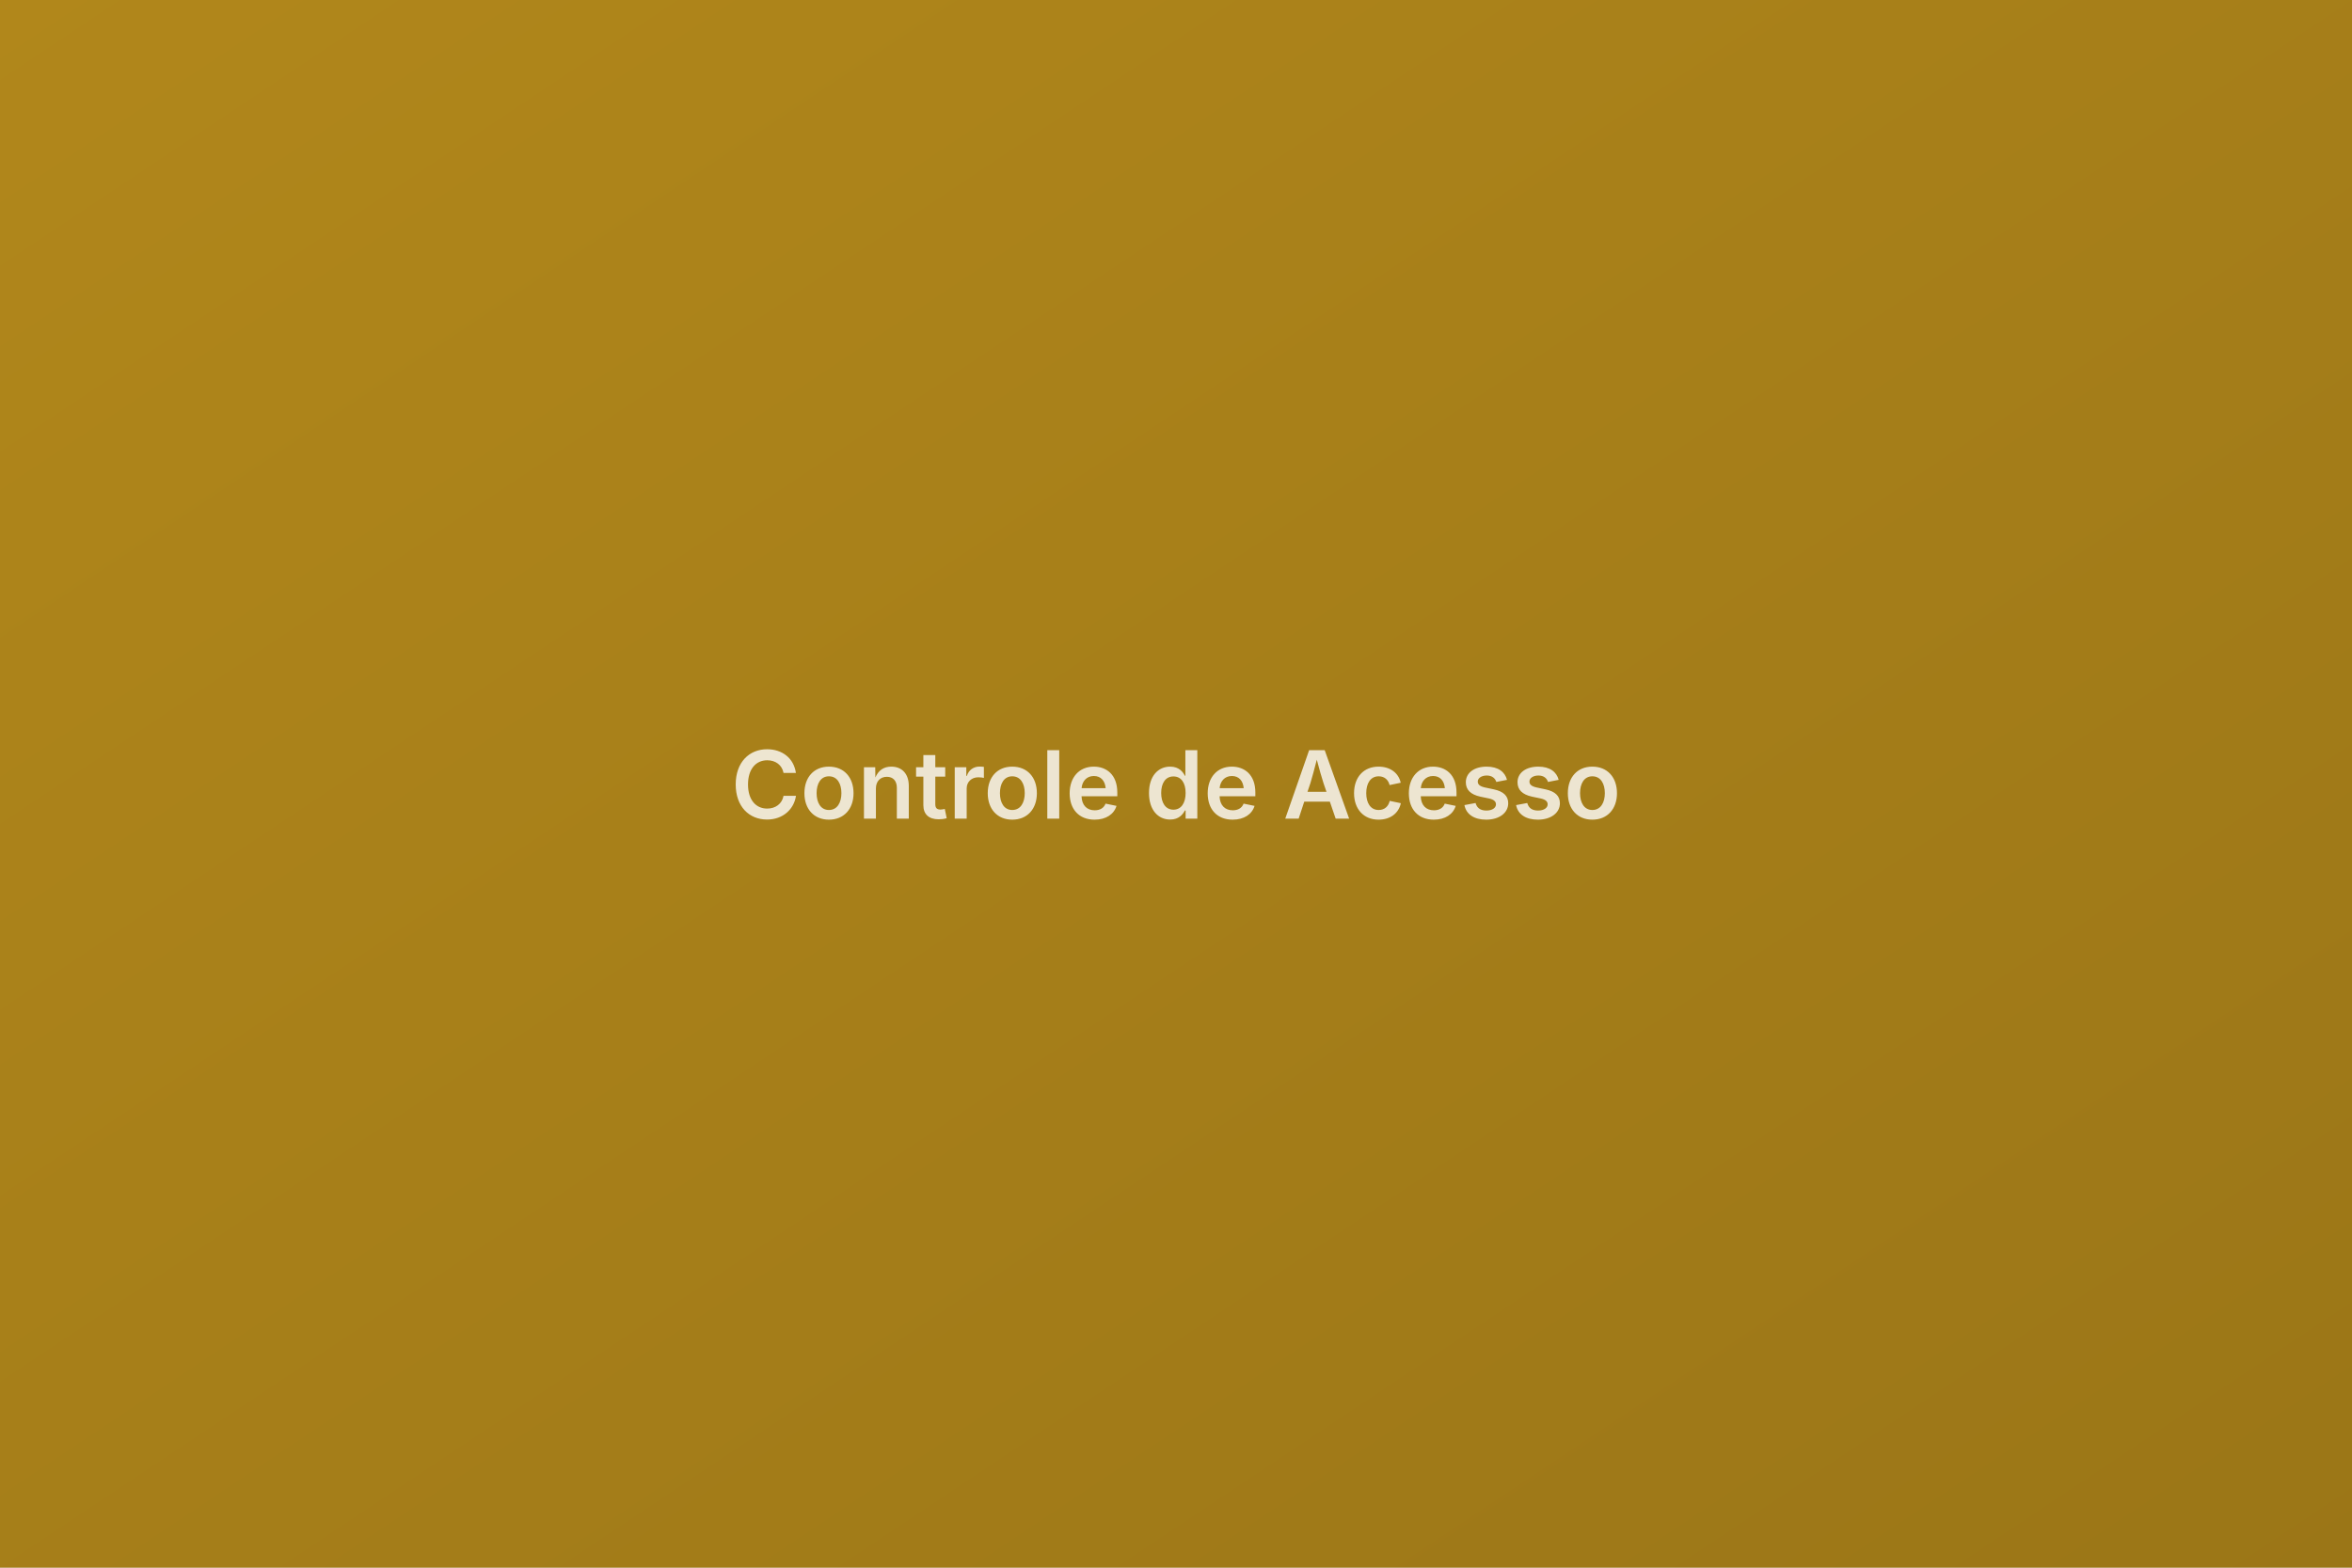
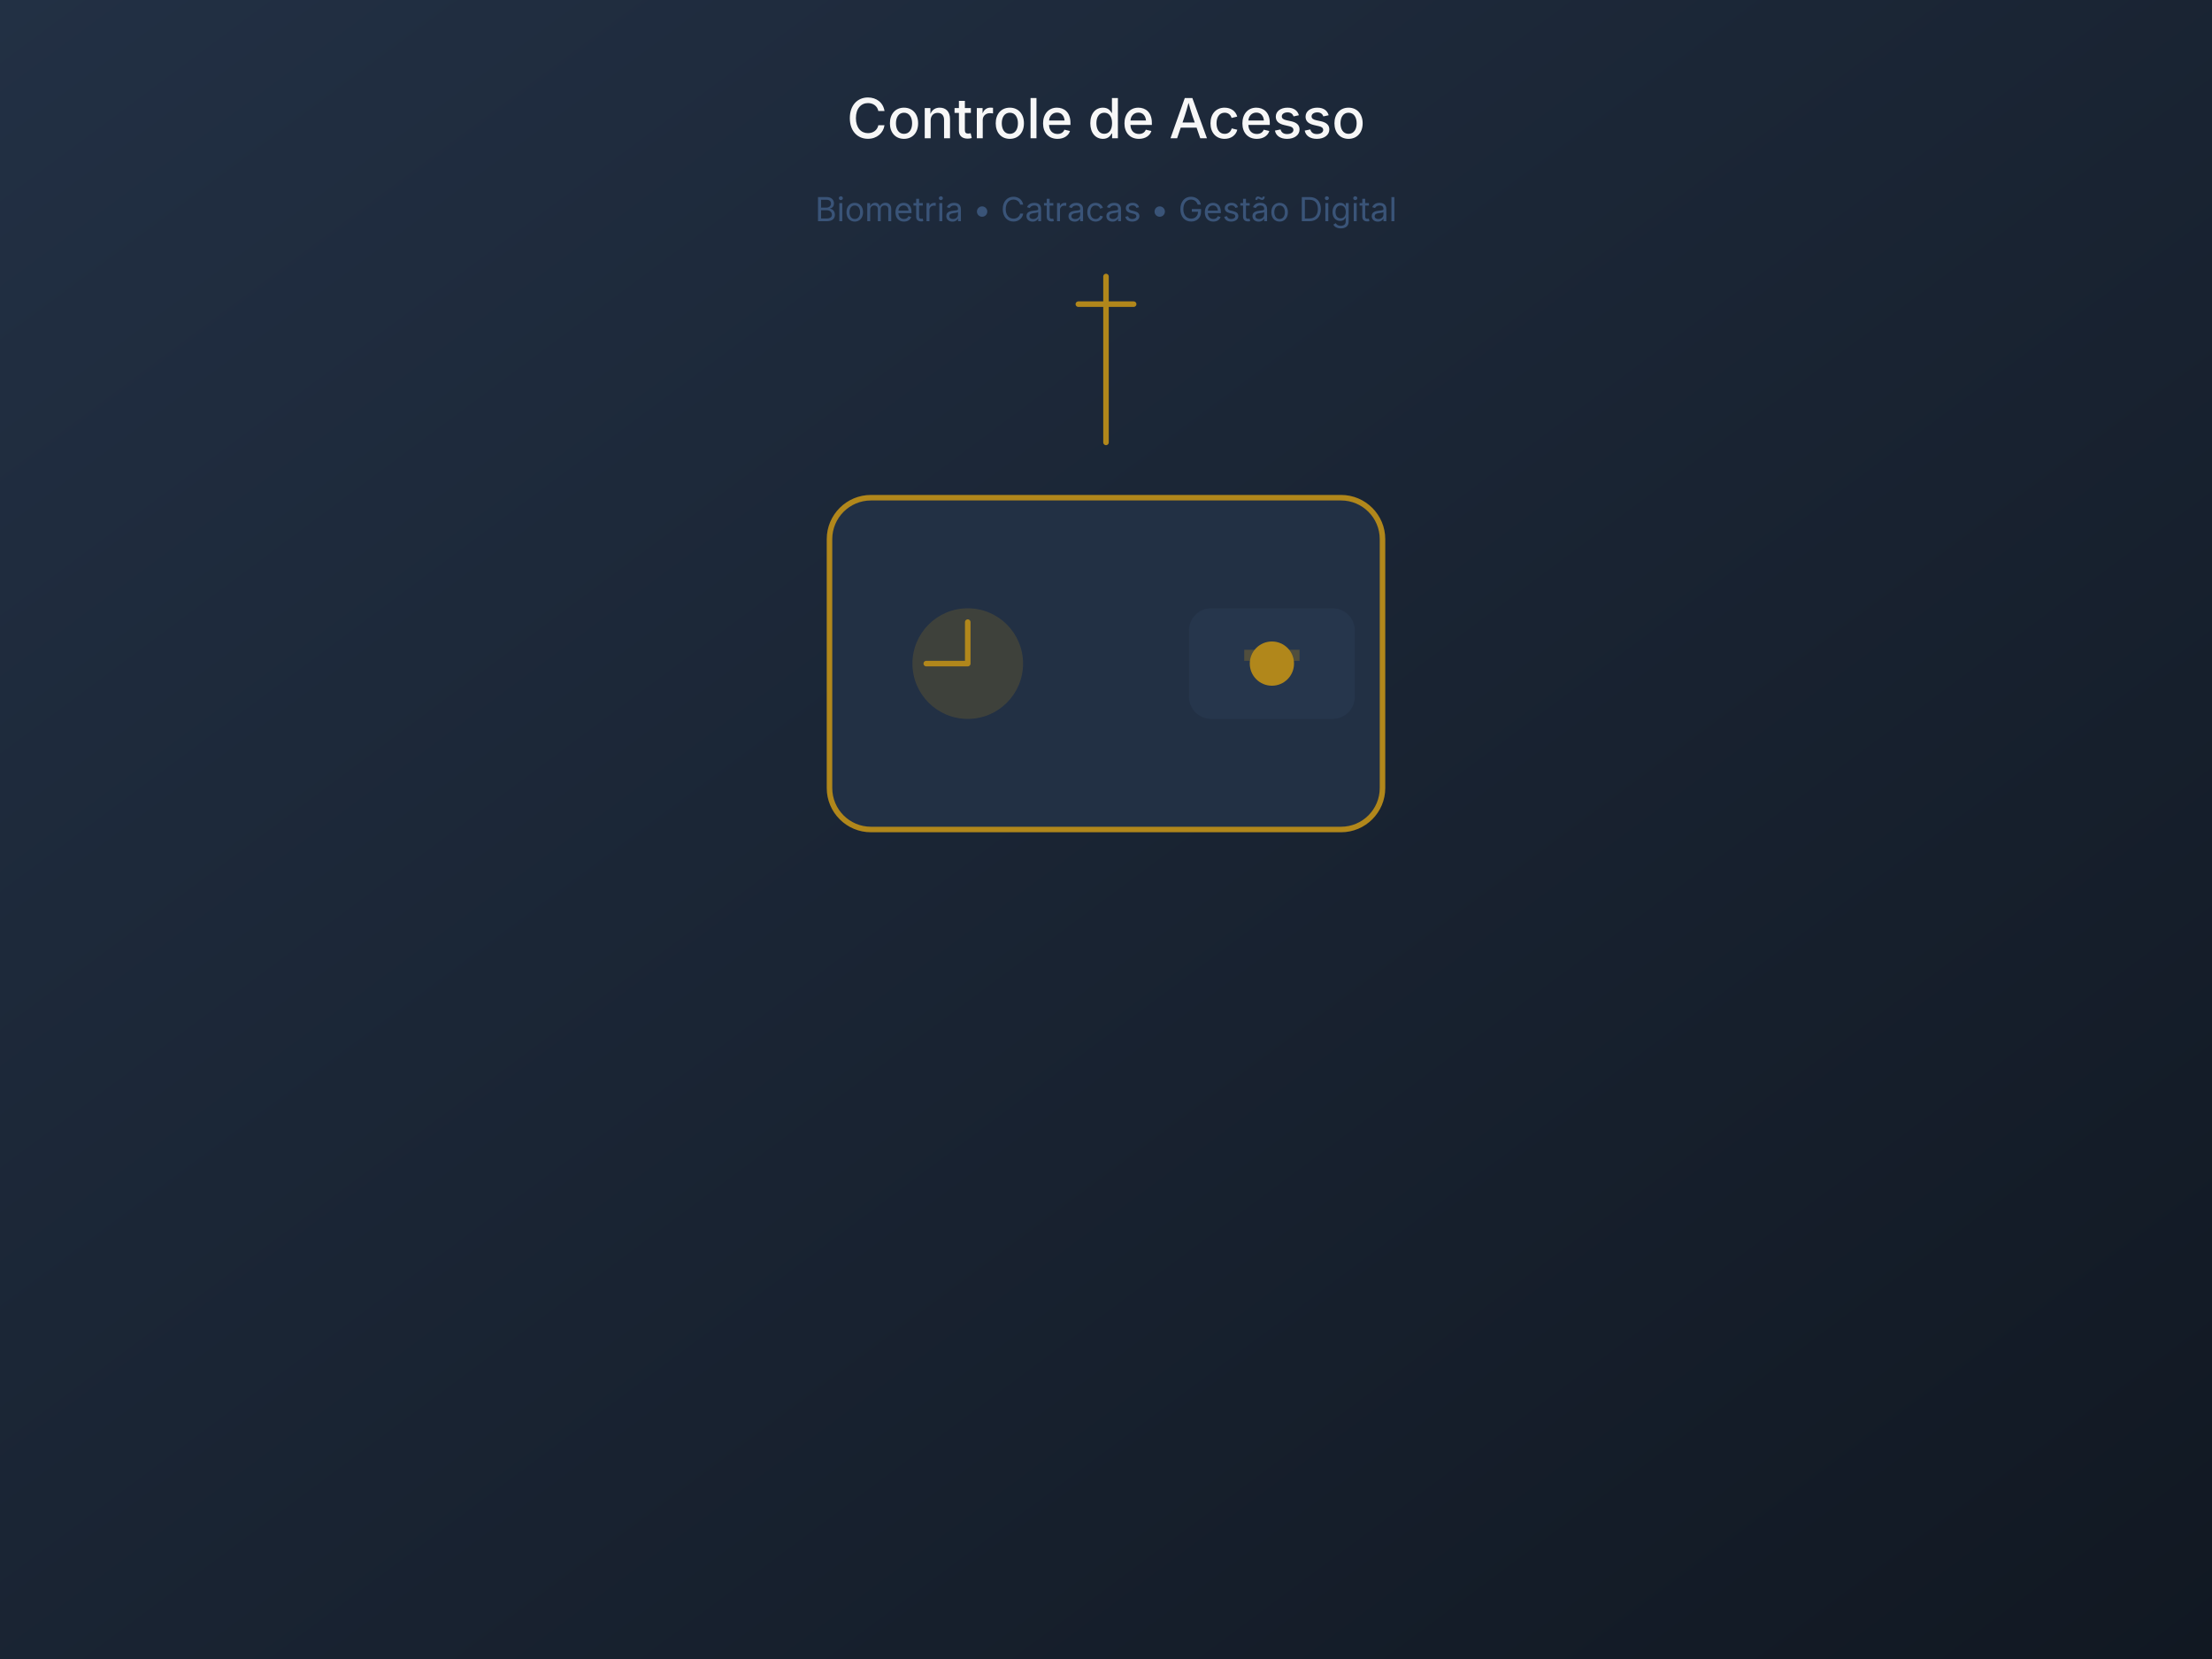
- <svg xmlns="http://www.w3.org/2000/svg" viewBox="0 0 600 400">
+ <svg xmlns="http://www.w3.org/2000/svg" viewBox="0 0 800 600">
  <defs>
    <linearGradient id="g" x1="0" y1="0" x2="1" y2="1">
-       <stop offset="0%" stop-color="hsl(43,74%,40%)" />
-       <stop offset="100%" stop-color="hsl(43,74%,35%)" />
+       <stop offset="0%" stop-color="hsl(215, 33%, 20%)" />
+       <stop offset="100%" stop-color="hsl(215, 35%, 10%)" />
    </linearGradient>
  </defs>
-   <rect width="600" height="400" fill="url(#g)" />
-   <text x="50%" y="50%" dominant-baseline="middle" text-anchor="middle" font-family="Inter, sans-serif" font-size="24" font-weight="600" fill="white" opacity="0.8">Controle de Acesso</text>
+   <rect width="800" height="600" fill="url(#g)" />
+   <rect x="300" y="180" width="200" height="120" rx="15" fill="hsl(215, 33%, 20%)" stroke="hsl(43, 74%, 40%)" stroke-width="2" />
+   <circle cx="350" cy="240" r="20" fill="hsl(43, 74%, 40%)" opacity="0.2" />
+   <path d="M350 225v15M335 240h15" stroke="hsl(43, 74%, 40%)" stroke-width="2" stroke-linecap="round" />
+   <rect x="430" y="220" width="60" height="40" rx="8" fill="hsl(215, 35%, 35%)" opacity="0.15" />
+   <rect x="450" y="235" width="20" height="4" fill="hsl(43, 74%, 40%)" opacity="0.3" />
+   <circle cx="460" cy="240" r="8" fill="hsl(43, 74%, 40%)" />
+   <text x="400" y="50" text-anchor="middle" font-family="Inter, sans-serif" font-size="20" font-weight="500" fill="hsl(0, 0%, 97%)">Controle de Acesso</text>
+   <text x="400" y="80" text-anchor="middle" font-family="Inter, sans-serif" font-size="12" font-weight="400" fill="hsl(215, 35%, 35%)">Biometria • Catracas • Gestão Digital</text>
+   <path d="M400 100 L400 160 M390 110 L410 110" stroke="hsl(43, 74%, 40%)" stroke-width="2" stroke-linecap="round" />
</svg>
